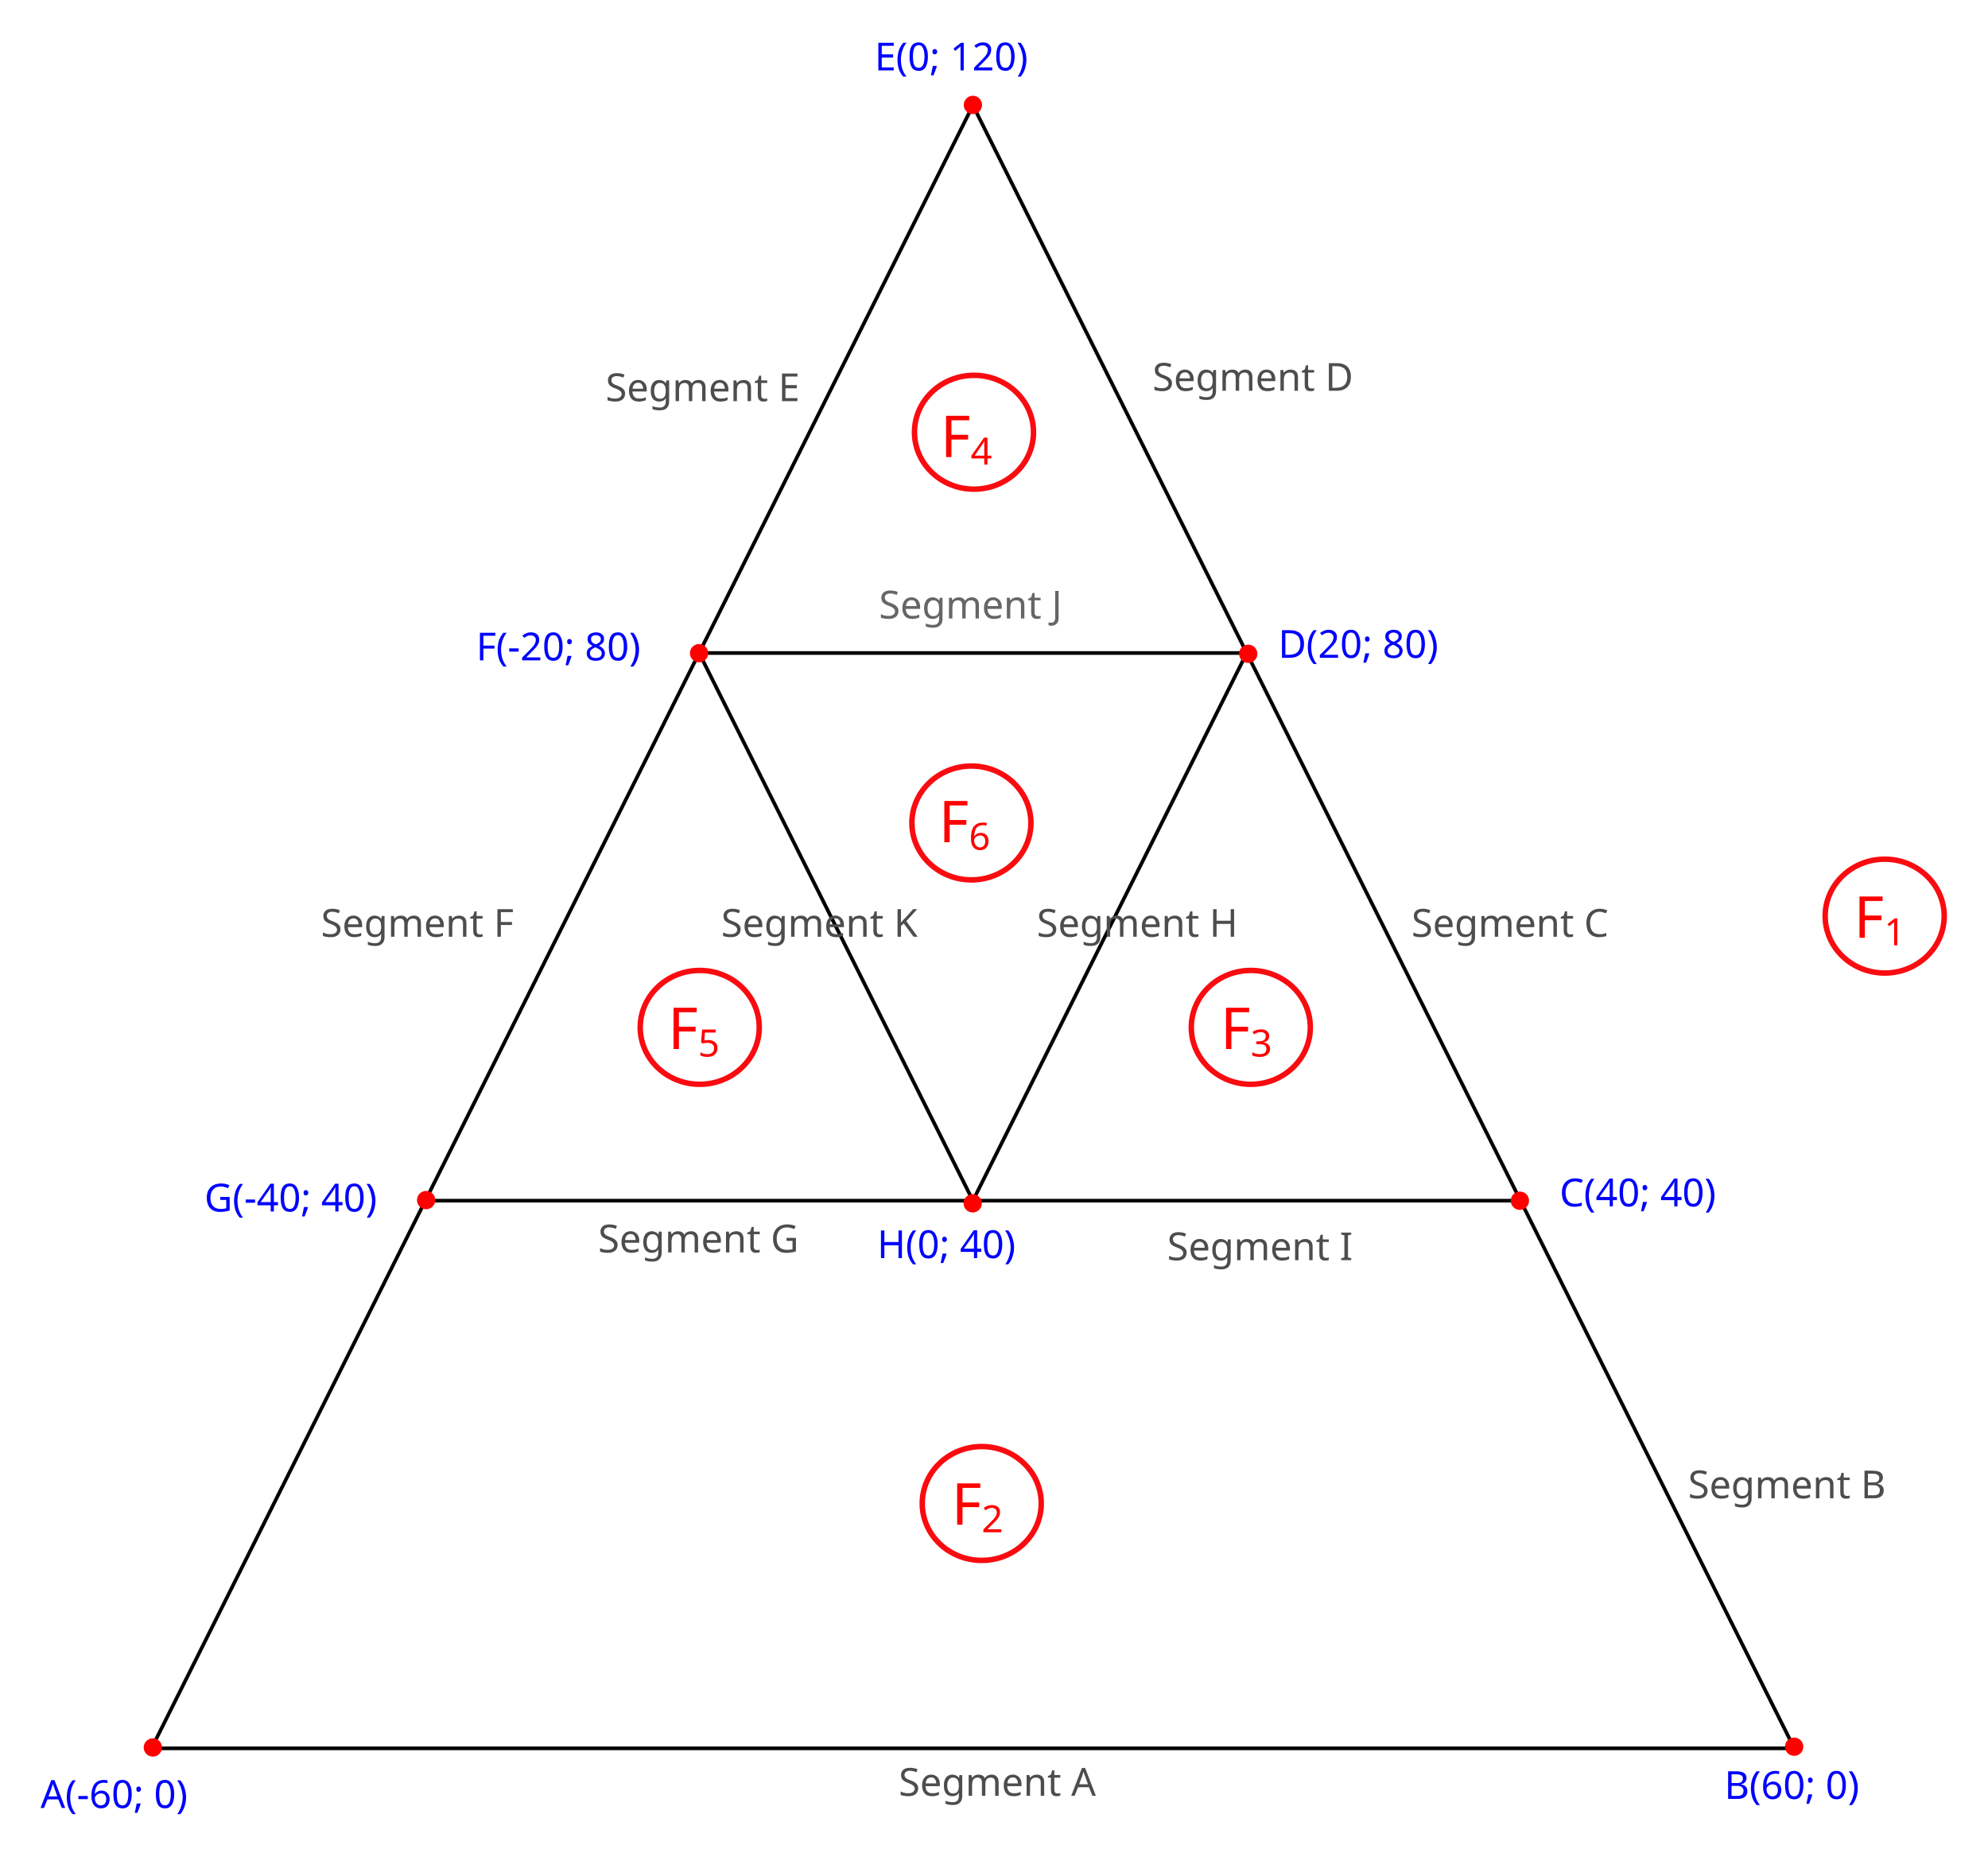
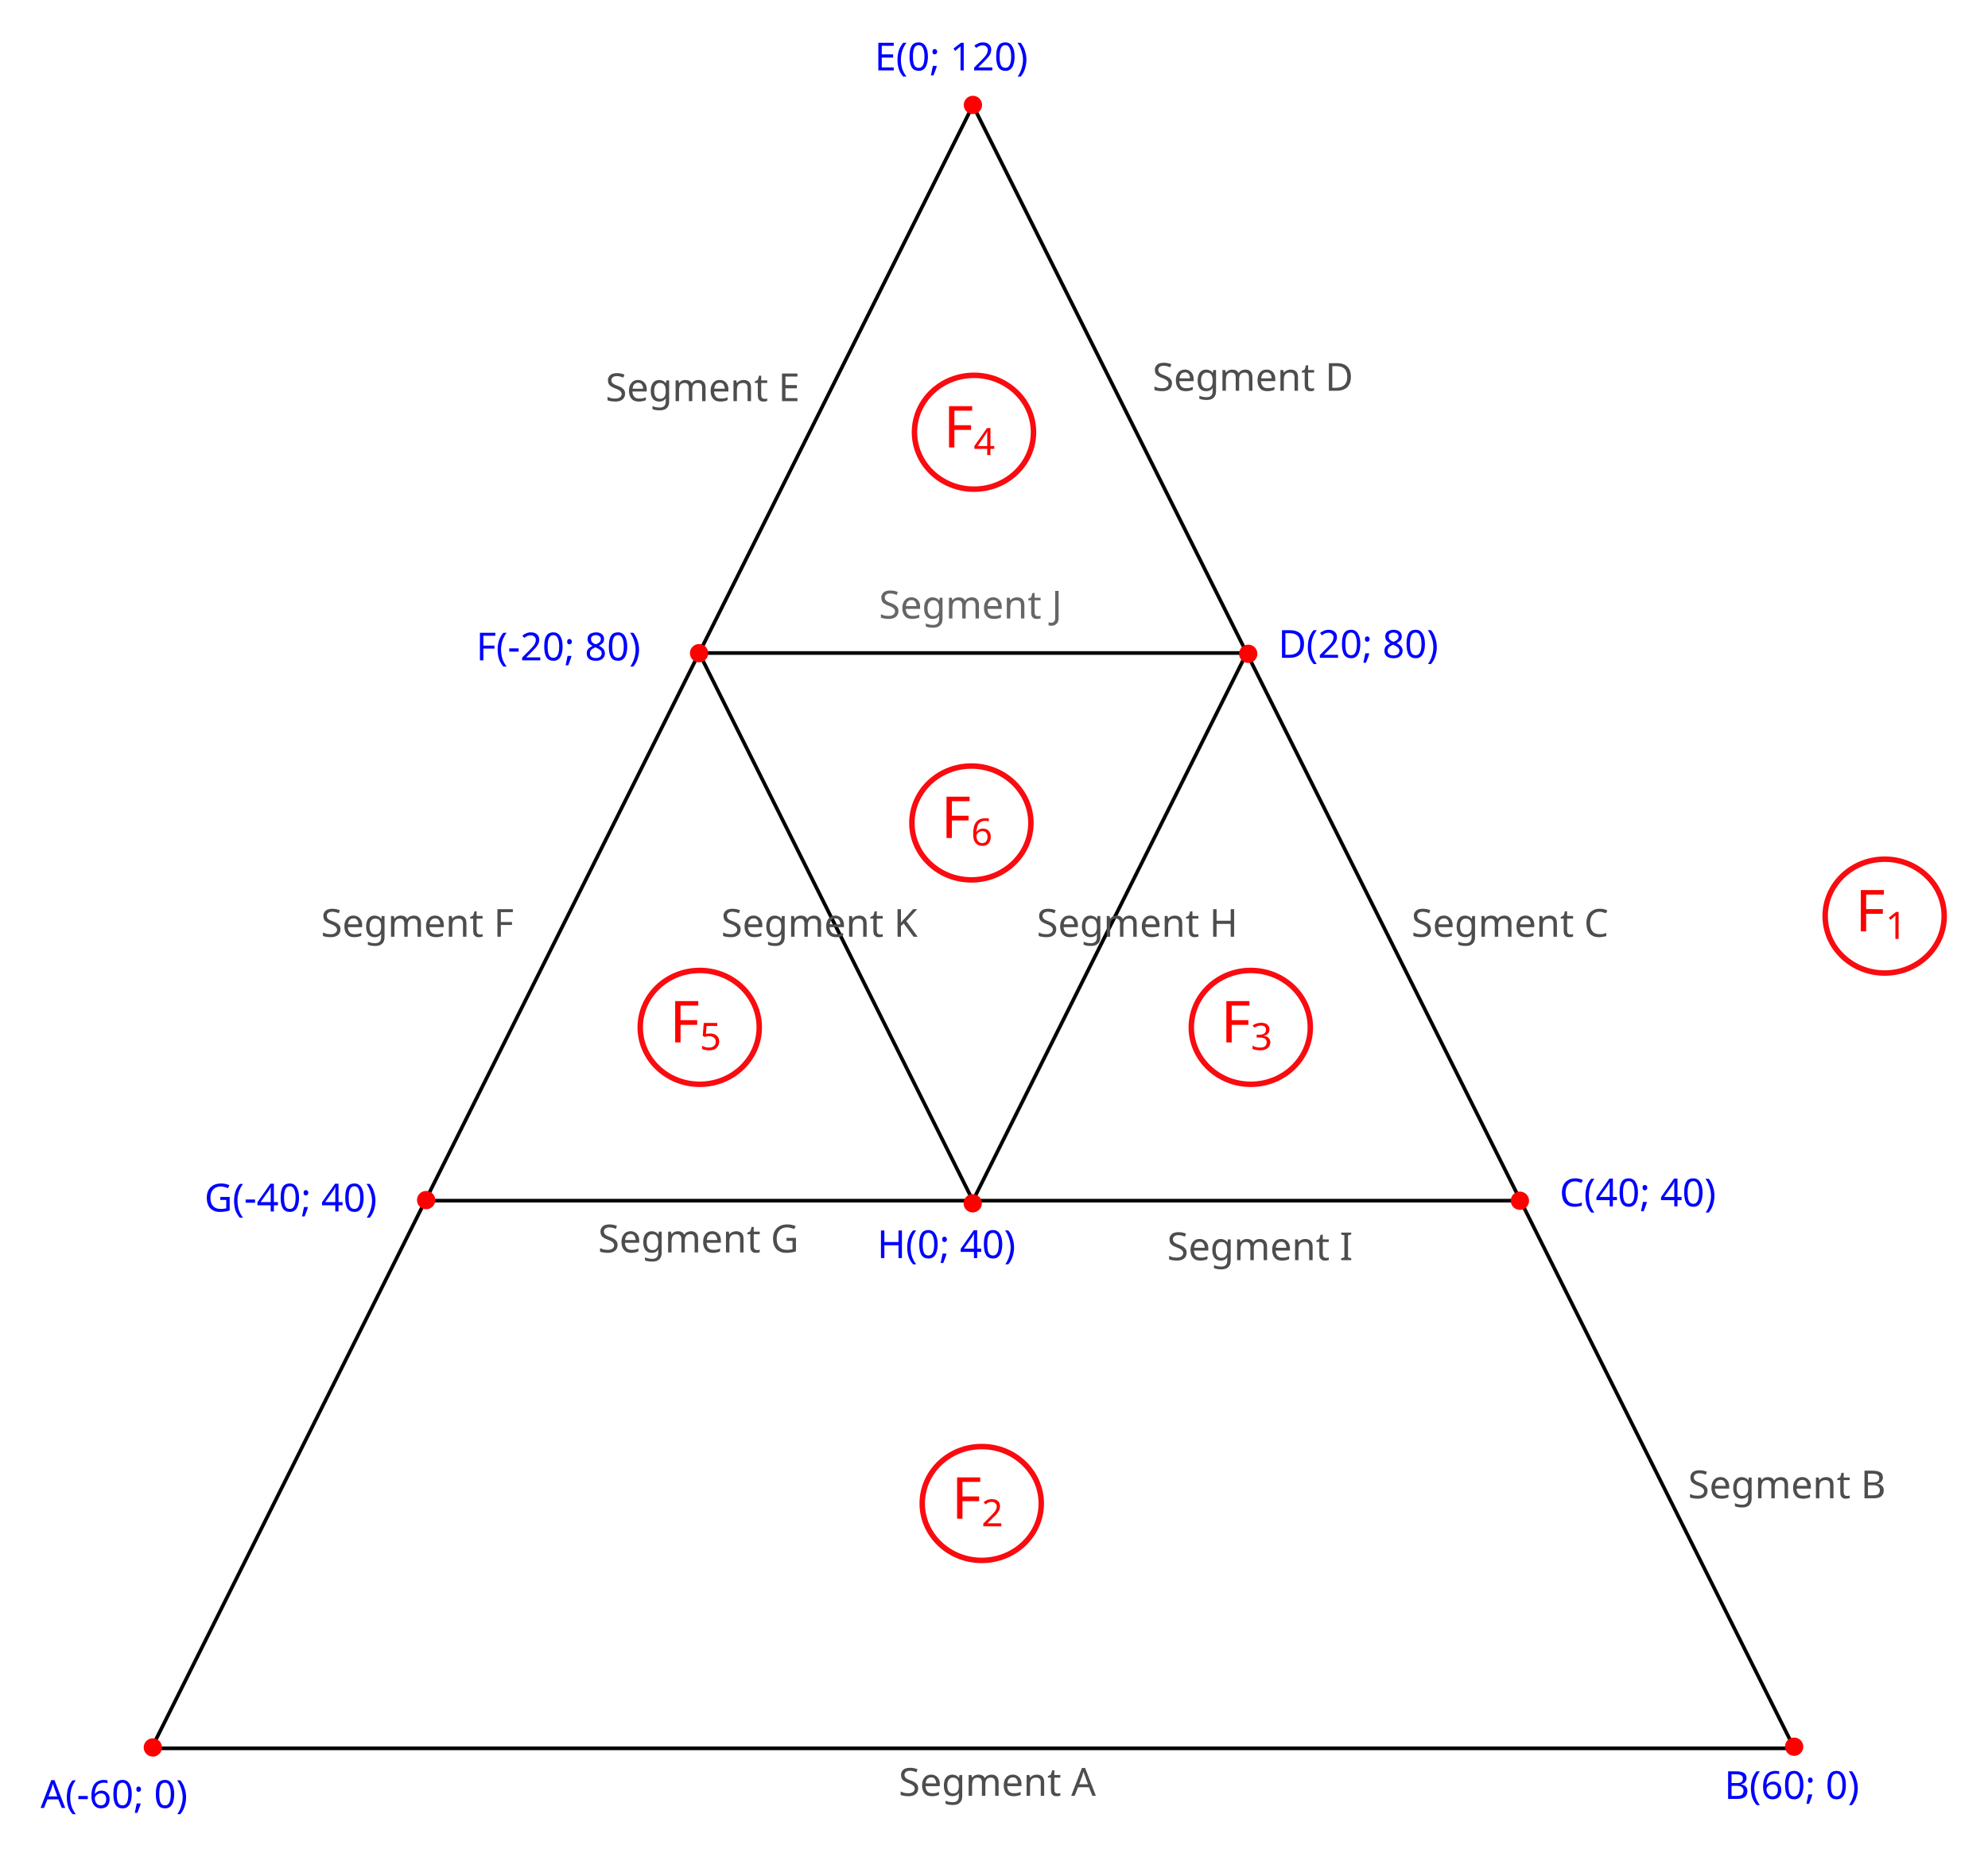
<svg xmlns="http://www.w3.org/2000/svg" width="145.217mm" height="135.618mm" viewBox="0 0 145.217 135.618" version="1.1" id="svg8">
  <defs id="defs2" />
  <g id="layer1" transform="translate(-31.25813,-5.435587)">
    <path style="fill:none;stroke:#000000;stroke-width:0.265px;stroke-linecap:butt;stroke-linejoin:miter;stroke-opacity:1" d="m 42.327,133.131 60,-120 60,120 z" id="path4544" />
    <path style="fill:none;stroke:#000000;stroke-width:0.265px;stroke-linecap:butt;stroke-linejoin:miter;stroke-opacity:1" d="M 62.327,93.131 H 142.327" id="path4552" />
    <path style="fill:none;stroke:#000000;stroke-width:0.265px;stroke-linecap:butt;stroke-linejoin:miter;stroke-opacity:1" d="m 82.327,53.131 20,40 20,-40 z" id="path4556" />
    <circle style="opacity:0.325;fill:#ff0000;fill-opacity:1;stroke:#5b94ec;stroke-width:0.265;stroke-linejoin:round;stroke-miterlimit:4;stroke-dasharray:none;stroke-opacity:1" id="path4558" cx="101" cy="159" r="2.0454157e-12" />
    <circle style="opacity:1;fill:#ff0000;fill-opacity:1;stroke:none;stroke-width:0.265;stroke-linejoin:round;stroke-miterlimit:4;stroke-dasharray:none;stroke-opacity:1" id="path4560" cx="102.326" cy="13.099" r="0.669" />
    <circle style="opacity:1;fill:#ff0000;fill-opacity:1;stroke:none;stroke-width:0.265;stroke-linejoin:round;stroke-miterlimit:4;stroke-dasharray:none;stroke-opacity:1" id="path4560-7" cx="82.323" cy="53.143" r="0.669" />
    <circle style="opacity:1;fill:#ff0000;fill-opacity:1;stroke:none;stroke-width:0.265;stroke-linejoin:round;stroke-miterlimit:4;stroke-dasharray:none;stroke-opacity:1" id="path4560-7-5" cx="122.437" cy="53.188" r="0.669" />
    <circle style="opacity:1;fill:#ff0000;fill-opacity:1;stroke:none;stroke-width:0.265;stroke-linejoin:round;stroke-miterlimit:4;stroke-dasharray:none;stroke-opacity:1" id="path4560-7-5-5" cx="102.31" cy="93.324" r="0.669" />
    <circle style="opacity:1;fill:#ff0000;fill-opacity:1;stroke:none;stroke-width:0.265;stroke-linejoin:round;stroke-miterlimit:4;stroke-dasharray:none;stroke-opacity:1" id="path4560-7-5-5-1" cx="62.386" cy="93.088" r="0.669" />
    <circle style="opacity:1;fill:#ff0000;fill-opacity:1;stroke:none;stroke-width:0.265;stroke-linejoin:round;stroke-miterlimit:4;stroke-dasharray:none;stroke-opacity:1" id="path4560-7-5-5-1-4" cx="142.281" cy="93.135" r="0.669" />
    <circle style="opacity:1;fill:#ff0000;fill-opacity:1;stroke:none;stroke-width:0.265;stroke-linejoin:round;stroke-miterlimit:4;stroke-dasharray:none;stroke-opacity:1" id="path4560-7-5-5-0" cx="42.423" cy="133.067" r="0.669" />
    <circle style="opacity:1;fill:#ff0000;fill-opacity:1;stroke:none;stroke-width:0.265;stroke-linejoin:round;stroke-miterlimit:4;stroke-dasharray:none;stroke-opacity:1" id="path4560-7-5-5-0-8" cx="162.314" cy="133.012" r="0.669" />
    <text xml:space="preserve" style="font-style:normal;font-weight:normal;font-size:2.822px;line-height:1.25;font-family:sans-serif;letter-spacing:0px;word-spacing:0px;fill:#0000ff;fill-opacity:1;stroke:none;stroke-width:0.265" x="34.222" y="137.486" id="text4669">
      <tspan id="tspan4667" x="34.222" y="137.486" style="fill:#0000ff;stroke-width:0.265">A(-60; 0)</tspan>
    </text>
    <text xml:space="preserve" style="font-style:normal;font-weight:normal;font-size:2.822px;line-height:1.25;font-family:sans-serif;letter-spacing:0px;word-spacing:0px;fill:#0000ff;fill-opacity:1;stroke:none;stroke-width:0.265" x="157.209" y="136.824" id="text4669-8">
      <tspan id="tspan4667-6" x="157.209" y="136.824" style="fill:#0000ff;stroke-width:0.265">B(60; 0)</tspan>
    </text>
    <text xml:space="preserve" style="font-style:normal;font-weight:normal;font-size:2.822px;line-height:1.25;font-family:sans-serif;letter-spacing:0px;word-spacing:0px;fill:#0000ff;fill-opacity:1;stroke:none;stroke-width:0.265" x="145.18" y="93.546" id="text4669-8-8">
      <tspan id="tspan4667-6-2" x="145.18" y="93.546" style="fill:#0000ff;stroke-width:0.265">C(40; 40)</tspan>
    </text>
    <text xml:space="preserve" style="font-style:normal;font-weight:normal;font-size:2.822px;line-height:1.25;font-family:sans-serif;letter-spacing:0px;word-spacing:0px;fill:#0000ff;fill-opacity:1;stroke:none;stroke-width:0.265" x="46.19" y="93.924" id="text4669-8-8-0">
      <tspan id="tspan4667-6-2-5" x="46.19" y="93.924" style="fill:#0000ff;stroke-width:0.265">G(-40; 40)</tspan>
    </text>
    <text xml:space="preserve" style="font-style:normal;font-weight:normal;font-size:2.822px;line-height:1.25;font-family:sans-serif;letter-spacing:0px;word-spacing:0px;fill:#0000ff;fill-opacity:1;stroke:none;stroke-width:0.265" x="66.034" y="53.669" id="text4669-8-8-0-8">
      <tspan id="tspan4667-6-2-5-1" x="66.034" y="53.669" style="fill:#0000ff;stroke-width:0.265">F(-20; 80)</tspan>
    </text>
    <text xml:space="preserve" style="font-style:normal;font-weight:normal;font-size:2.822px;line-height:1.25;font-family:sans-serif;letter-spacing:0px;word-spacing:0px;fill:#0000ff;fill-opacity:1;stroke:none;stroke-width:0.265" x="124.62" y="53.48" id="text4669-8-8-0-8-6">
      <tspan id="tspan4667-6-2-5-1-2" x="124.62" y="53.48" style="fill:#0000ff;stroke-width:0.265">D(20; 80)</tspan>
    </text>
    <text xml:space="preserve" style="font-style:normal;font-weight:normal;font-size:2.822px;line-height:1.25;font-family:sans-serif;letter-spacing:0px;word-spacing:0px;fill:#0000ff;fill-opacity:1;stroke:none;stroke-width:0.265" x="95.327" y="97.325" id="text4669-8-8-0-8-6-5">
      <tspan id="tspan4667-6-2-5-1-2-0" x="95.327" y="97.325" style="fill:#0000ff;stroke-width:0.265">H(0; 40)</tspan>
    </text>
    <text xml:space="preserve" style="font-style:normal;font-weight:normal;font-size:2.822px;line-height:1.25;font-family:sans-serif;letter-spacing:0px;word-spacing:0px;fill:#0000ff;fill-opacity:1;stroke:none;stroke-width:0.265" x="95.138" y="10.58" id="text4669-8-8-0-8-6-5-1">
      <tspan id="tspan4667-6-2-5-1-2-0-9" x="95.138" y="10.58" style="fill:#0000ff;stroke-width:0.265">E(0; 120)</tspan>
    </text>
    <text xml:space="preserve" style="font-style:normal;font-weight:normal;font-size:2.822px;line-height:1.25;font-family:sans-serif;letter-spacing:0px;word-spacing:0px;fill:#4d4d4d;fill-opacity:1;stroke:none;stroke-width:0.265" x="154.565" y="114.869" id="text4799">
      <tspan id="tspan4797" x="154.565" y="114.869" style="fill:#4d4d4d;stroke-width:0.265">Segment B</tspan>
    </text>
    <text xml:space="preserve" style="font-style:normal;font-weight:normal;font-size:2.822px;line-height:1.25;font-family:sans-serif;letter-spacing:0px;word-spacing:0px;fill:#4d4d4d;fill-opacity:1;stroke:none;stroke-width:0.265" x="96.908" y="136.6" id="text4799-8">
      <tspan id="tspan4797-2" x="96.908" y="136.6" style="fill:#4d4d4d;stroke-width:0.265">Segment A</tspan>
    </text>
    <text xml:space="preserve" style="font-style:normal;font-weight:normal;font-size:2.822px;line-height:1.25;font-family:sans-serif;letter-spacing:0px;word-spacing:0px;fill:#4d4d4d;fill-opacity:1;stroke:none;stroke-width:0.265" x="134.363" y="73.856" id="text4799-6">
      <tspan id="tspan4797-5" x="134.363" y="73.856" style="fill:#4d4d4d;stroke-width:0.265">Segment C</tspan>
    </text>
    <text xml:space="preserve" style="font-style:normal;font-weight:normal;font-size:2.822px;line-height:1.25;font-family:sans-serif;letter-spacing:0px;word-spacing:0px;fill:#4d4d4d;fill-opacity:1;stroke:none;stroke-width:0.265" x="115.446" y="33.979" id="text4799-6-2">
      <tspan id="tspan4797-5-7" x="115.446" y="33.979" style="fill:#4d4d4d;stroke-width:0.265">Segment D</tspan>
    </text>
    <text xml:space="preserve" style="font-style:normal;font-weight:normal;font-size:2.822px;line-height:1.25;font-family:sans-serif;letter-spacing:0px;word-spacing:0px;fill:#4d4d4d;fill-opacity:1;stroke:none;stroke-width:0.265" x="75.495" y="34.735" id="text4799-6-2-3">
      <tspan id="tspan4797-5-7-7" x="75.495" y="34.735" style="fill:#4d4d4d;stroke-width:0.265">Segment E</tspan>
    </text>
    <text xml:space="preserve" style="font-style:normal;font-weight:normal;font-size:2.822px;line-height:1.25;font-family:sans-serif;letter-spacing:0px;word-spacing:0px;fill:#4d4d4d;fill-opacity:1;stroke:none;stroke-width:0.265" x="54.708" y="73.856" id="text4799-6-2-3-4">
      <tspan id="tspan4797-5-7-7-6" x="54.708" y="73.856" style="fill:#4d4d4d;stroke-width:0.265">Segment F</tspan>
    </text>
    <text xml:space="preserve" style="font-style:normal;font-weight:normal;font-size:2.822px;line-height:1.25;font-family:sans-serif;letter-spacing:0px;word-spacing:0px;fill:#4d4d4d;fill-opacity:1;stroke:none;stroke-width:0.265" x="74.95" y="96.912" id="text4799-6-2-3-4-8">
      <tspan id="tspan4797-5-7-7-6-7" x="74.95" y="96.912" style="fill:#4d4d4d;stroke-width:0.265">Segment G</tspan>
    </text>
    <text xml:space="preserve" style="font-style:normal;font-weight:normal;font-size:2.822px;line-height:1.25;font-family:sans-serif;letter-spacing:0px;word-spacing:0px;fill:#4d4d4d;fill-opacity:1;stroke:none;stroke-width:0.265" x="116.516" y="97.479" id="text4799-6-2-3-4-8-1">
      <tspan id="tspan4797-5-7-7-6-7-6" x="116.516" y="97.479" style="fill:#4d4d4d;stroke-width:0.265">Segment I</tspan>
    </text>
    <text xml:space="preserve" style="font-style:normal;font-weight:normal;font-size:2.822px;line-height:1.25;font-family:sans-serif;letter-spacing:0px;word-spacing:0px;fill:#4d4d4d;fill-opacity:1;stroke:none;stroke-width:0.265" x="106.994" y="73.856" id="text4799-6-2-3-4-8-1-7">
      <tspan id="tspan4797-5-7-7-6-7-6-0" x="106.994" y="73.856" style="fill:#4d4d4d;stroke-width:0.265">Segment H</tspan>
    </text>
    <text xml:space="preserve" style="font-style:normal;font-weight:normal;font-size:2.822px;line-height:1.25;font-family:sans-serif;letter-spacing:0px;word-spacing:0px;fill:#4d4d4d;fill-opacity:1;stroke:none;stroke-width:0.265" x="83.937" y="73.856" id="text4799-6-2-3-4-8-1-7-7">
      <tspan id="tspan4797-5-7-7-6-7-6-0-0" x="83.937" y="73.856" style="fill:#4d4d4d;stroke-width:0.265">Segment K</tspan>
    </text>
    <text xml:space="preserve" style="font-style:normal;font-weight:normal;font-size:2.822px;line-height:1.25;font-family:sans-serif;letter-spacing:0px;word-spacing:0px;fill:#666666;fill-opacity:1;stroke:none;stroke-width:0.265" x="95.466" y="50.61" id="text4799-6-2-3-4-8-1-7-7-2">
      <tspan id="tspan4797-5-7-7-6-7-6-0-0-1" x="95.466" y="50.61" style="fill:#666666;stroke-width:0.265">Segment J</tspan>
    </text>
-     <text xml:space="preserve" style="font-style:normal;font-weight:normal;font-size:2.822px;line-height:1.25;font-family:sans-serif;letter-spacing:0px;word-spacing:0px;fill:#ff0000;fill-opacity:1;stroke:none;stroke-width:0.265" x="99.959" y="38.818" id="text5001">
-       <tspan id="tspan4999" x="99.959" y="38.818" style="font-size:4.233px;fill:#ff0000;stroke-width:0.265">F<tspan style="font-size:65%;baseline-shift:sub" id="tspan5170">4</tspan>
+     <text xml:space="preserve" style="font-style:normal;font-weight:normal;font-size:2.822px;line-height:1.25;font-family:sans-serif;letter-spacing:0px;word-spacing:0px;fill:#ff0000;fill-opacity:1;stroke:none;stroke-width:0.265" x="100.174" y="38.121" id="text5001">
+       <tspan id="tspan4999" x="100.174" y="38.121" style="font-size:4.233px;fill:#ff0000;stroke-width:0.265">F<tspan style="font-size:65%;baseline-shift:sub" id="tspan5170">4</tspan>
      </tspan>
    </text>
-     <text xml:space="preserve" style="font-style:normal;font-weight:normal;font-size:2.822px;line-height:1.25;font-family:sans-serif;letter-spacing:0px;word-spacing:0px;fill:#ff0000;fill-opacity:1;stroke:none;stroke-width:0.265" x="99.832" y="66.95" id="text5001-5">
-       <tspan id="tspan4999-0" x="99.832" y="66.95" style="font-size:4.233px;fill:#ff0000;stroke-width:0.265">F<tspan style="font-size:65%;baseline-shift:sub" id="tspan5174">6</tspan>
+     <text xml:space="preserve" style="font-style:normal;font-weight:normal;font-size:2.822px;line-height:1.25;font-family:sans-serif;letter-spacing:0px;word-spacing:0px;fill:#ff0000;fill-opacity:1;stroke:none;stroke-width:0.265" x="99.993" y="66.638" id="text5001-5">
+       <tspan id="tspan4999-0" x="99.993" y="66.638" style="font-size:4.233px;fill:#ff0000;stroke-width:0.265">F<tspan style="font-size:65%;baseline-shift:sub" id="tspan5174">6</tspan>
      </tspan>
    </text>
-     <text xml:space="preserve" style="font-style:normal;font-weight:normal;font-size:2.822px;line-height:1.25;font-family:sans-serif;letter-spacing:0px;word-spacing:0px;fill:#ff0000;fill-opacity:1;stroke:none;stroke-width:0.265" x="80.054" y="82.051" id="text5001-5-3">
-       <tspan id="tspan4999-0-1" x="80.054" y="82.051" style="font-size:4.233px;fill:#ff0000;stroke-width:0.265">F<tspan style="font-size:65%;baseline-shift:sub" id="tspan5176">5</tspan>
+     <text xml:space="preserve" style="font-style:normal;font-weight:normal;font-size:2.822px;line-height:1.25;font-family:sans-serif;letter-spacing:0px;word-spacing:0px;fill:#ff0000;fill-opacity:1;stroke:none;stroke-width:0.265" x="80.173" y="81.568" id="text5001-5-3">
+       <tspan id="tspan4999-0-1" x="80.173" y="81.568" style="font-size:4.233px;fill:#ff0000;stroke-width:0.265">F<tspan style="font-size:65%;baseline-shift:sub" id="tspan5176">5</tspan>
      </tspan>
    </text>
-     <text xml:space="preserve" style="font-style:normal;font-weight:normal;font-size:2.822px;line-height:1.25;font-family:sans-serif;letter-spacing:0px;word-spacing:0px;fill:#ff0000;fill-opacity:1;stroke:none;stroke-width:0.265" x="120.412" y="82.051" id="text5001-5-3-0">
-       <tspan id="tspan4999-0-1-1" x="120.412" y="82.051" style="font-size:4.233px;fill:#ff0000;stroke-width:0.265">F<tspan style="font-size:65%;baseline-shift:sub" id="tspan5172">3</tspan>
+     <text xml:space="preserve" style="font-style:normal;font-weight:normal;font-size:2.822px;line-height:1.25;font-family:sans-serif;letter-spacing:0px;word-spacing:0px;fill:#ff0000;fill-opacity:1;stroke:none;stroke-width:0.265" x="120.433" y="81.568" id="text5001-5-3-0">
+       <tspan id="tspan4999-0-1-1" x="120.433" y="81.568" style="font-size:4.233px;fill:#ff0000;stroke-width:0.265">F<tspan style="font-size:65%;baseline-shift:sub" id="tspan5172">3</tspan>
      </tspan>
    </text>
-     <text xml:space="preserve" style="font-style:normal;font-weight:normal;font-size:2.822px;line-height:1.25;font-family:sans-serif;letter-spacing:0px;word-spacing:0px;fill:#ff0000;fill-opacity:1;stroke:none;stroke-width:0.265" x="100.768" y="116.796" id="text5001-5-3-0-3">
-       <tspan id="tspan4999-0-1-1-9" x="100.768" y="116.796" style="font-size:4.233px;fill:#ff0000;stroke-width:0.265">F<tspan style="font-size:65%;baseline-shift:sub" id="tspan5178">2</tspan>
+     <text xml:space="preserve" style="font-style:normal;font-weight:normal;font-size:2.822px;line-height:1.25;font-family:sans-serif;letter-spacing:0px;word-spacing:0px;fill:#ff0000;fill-opacity:1;stroke:none;stroke-width:0.265" x="100.764" y="116.363" id="text5001-5-3-0-3">
+       <tspan id="tspan4999-0-1-1-9" x="100.764" y="116.363" style="font-size:4.233px;fill:#ff0000;stroke-width:0.265">F<tspan style="font-size:65%;baseline-shift:sub" id="tspan5178">2</tspan>
      </tspan>
    </text>
-     <text xml:space="preserve" style="font-style:normal;font-weight:normal;font-size:2.822px;line-height:1.25;font-family:sans-serif;letter-spacing:0px;word-spacing:0px;fill:#ff0000;fill-opacity:1;stroke:none;stroke-width:0.265" x="166.685" y="73.931" id="text5001-5-3-0-3-4">
-       <tspan id="tspan4999-0-1-1-9-8" x="166.685" y="73.931" style="font-size:4.233px;fill:#ff0000;stroke-width:0.265">F<tspan style="font-size:65%;baseline-shift:sub" id="tspan5180">1</tspan>
+     <text xml:space="preserve" style="font-style:normal;font-weight:normal;font-size:2.822px;line-height:1.25;font-family:sans-serif;letter-spacing:0px;word-spacing:0px;fill:#ff0000;fill-opacity:1;stroke:none;stroke-width:0.265" x="166.778" y="73.462" id="text5001-5-3-0-3-4">
+       <tspan id="tspan4999-0-1-1-9-8" x="166.778" y="73.462" style="font-size:4.233px;fill:#ff0000;stroke-width:0.265">F<tspan style="font-size:65%;baseline-shift:sub" id="tspan5180">1</tspan>
      </tspan>
    </text>
    <ellipse style="opacity:1;fill:none;fill-opacity:1;stroke:#f90b10;stroke-width:0.4;stroke-linejoin:round;stroke-miterlimit:4;stroke-dasharray:none;stroke-opacity:1" id="path5093" cx="102.405" cy="37.006" rx="4.347" ry="4.158" />
    <ellipse style="opacity:1;fill:none;fill-opacity:1;stroke:#f90b10;stroke-width:0.4;stroke-linejoin:round;stroke-miterlimit:4;stroke-dasharray:none;stroke-opacity:1" id="path5093-6" cx="168.928" cy="72.347" rx="4.347" ry="4.158" />
    <ellipse style="opacity:1;fill:none;fill-opacity:1;stroke:#f90b10;stroke-width:0.4;stroke-linejoin:round;stroke-miterlimit:4;stroke-dasharray:none;stroke-opacity:1" id="path5093-6-6" cx="102.216" cy="65.543" rx="4.347" ry="4.158" />
    <ellipse style="opacity:1;fill:none;fill-opacity:1;stroke:#f90b10;stroke-width:0.4;stroke-linejoin:round;stroke-miterlimit:4;stroke-dasharray:none;stroke-opacity:1" id="path5093-6-6-9" cx="82.372" cy="80.473" rx="4.347" ry="4.158" />
    <ellipse style="opacity:1;fill:none;fill-opacity:1;stroke:#f90b10;stroke-width:0.4;stroke-linejoin:round;stroke-miterlimit:4;stroke-dasharray:none;stroke-opacity:1" id="path5093-6-6-9-1" cx="122.626" cy="80.473" rx="4.347" ry="4.158" />
    <ellipse style="opacity:1;fill:none;fill-opacity:1;stroke:#f90b10;stroke-width:0.4;stroke-linejoin:round;stroke-miterlimit:4;stroke-dasharray:none;stroke-opacity:1" id="path5093-6-6-9-1-7" cx="102.972" cy="115.247" rx="4.347" ry="4.158" />
  </g>
</svg>
